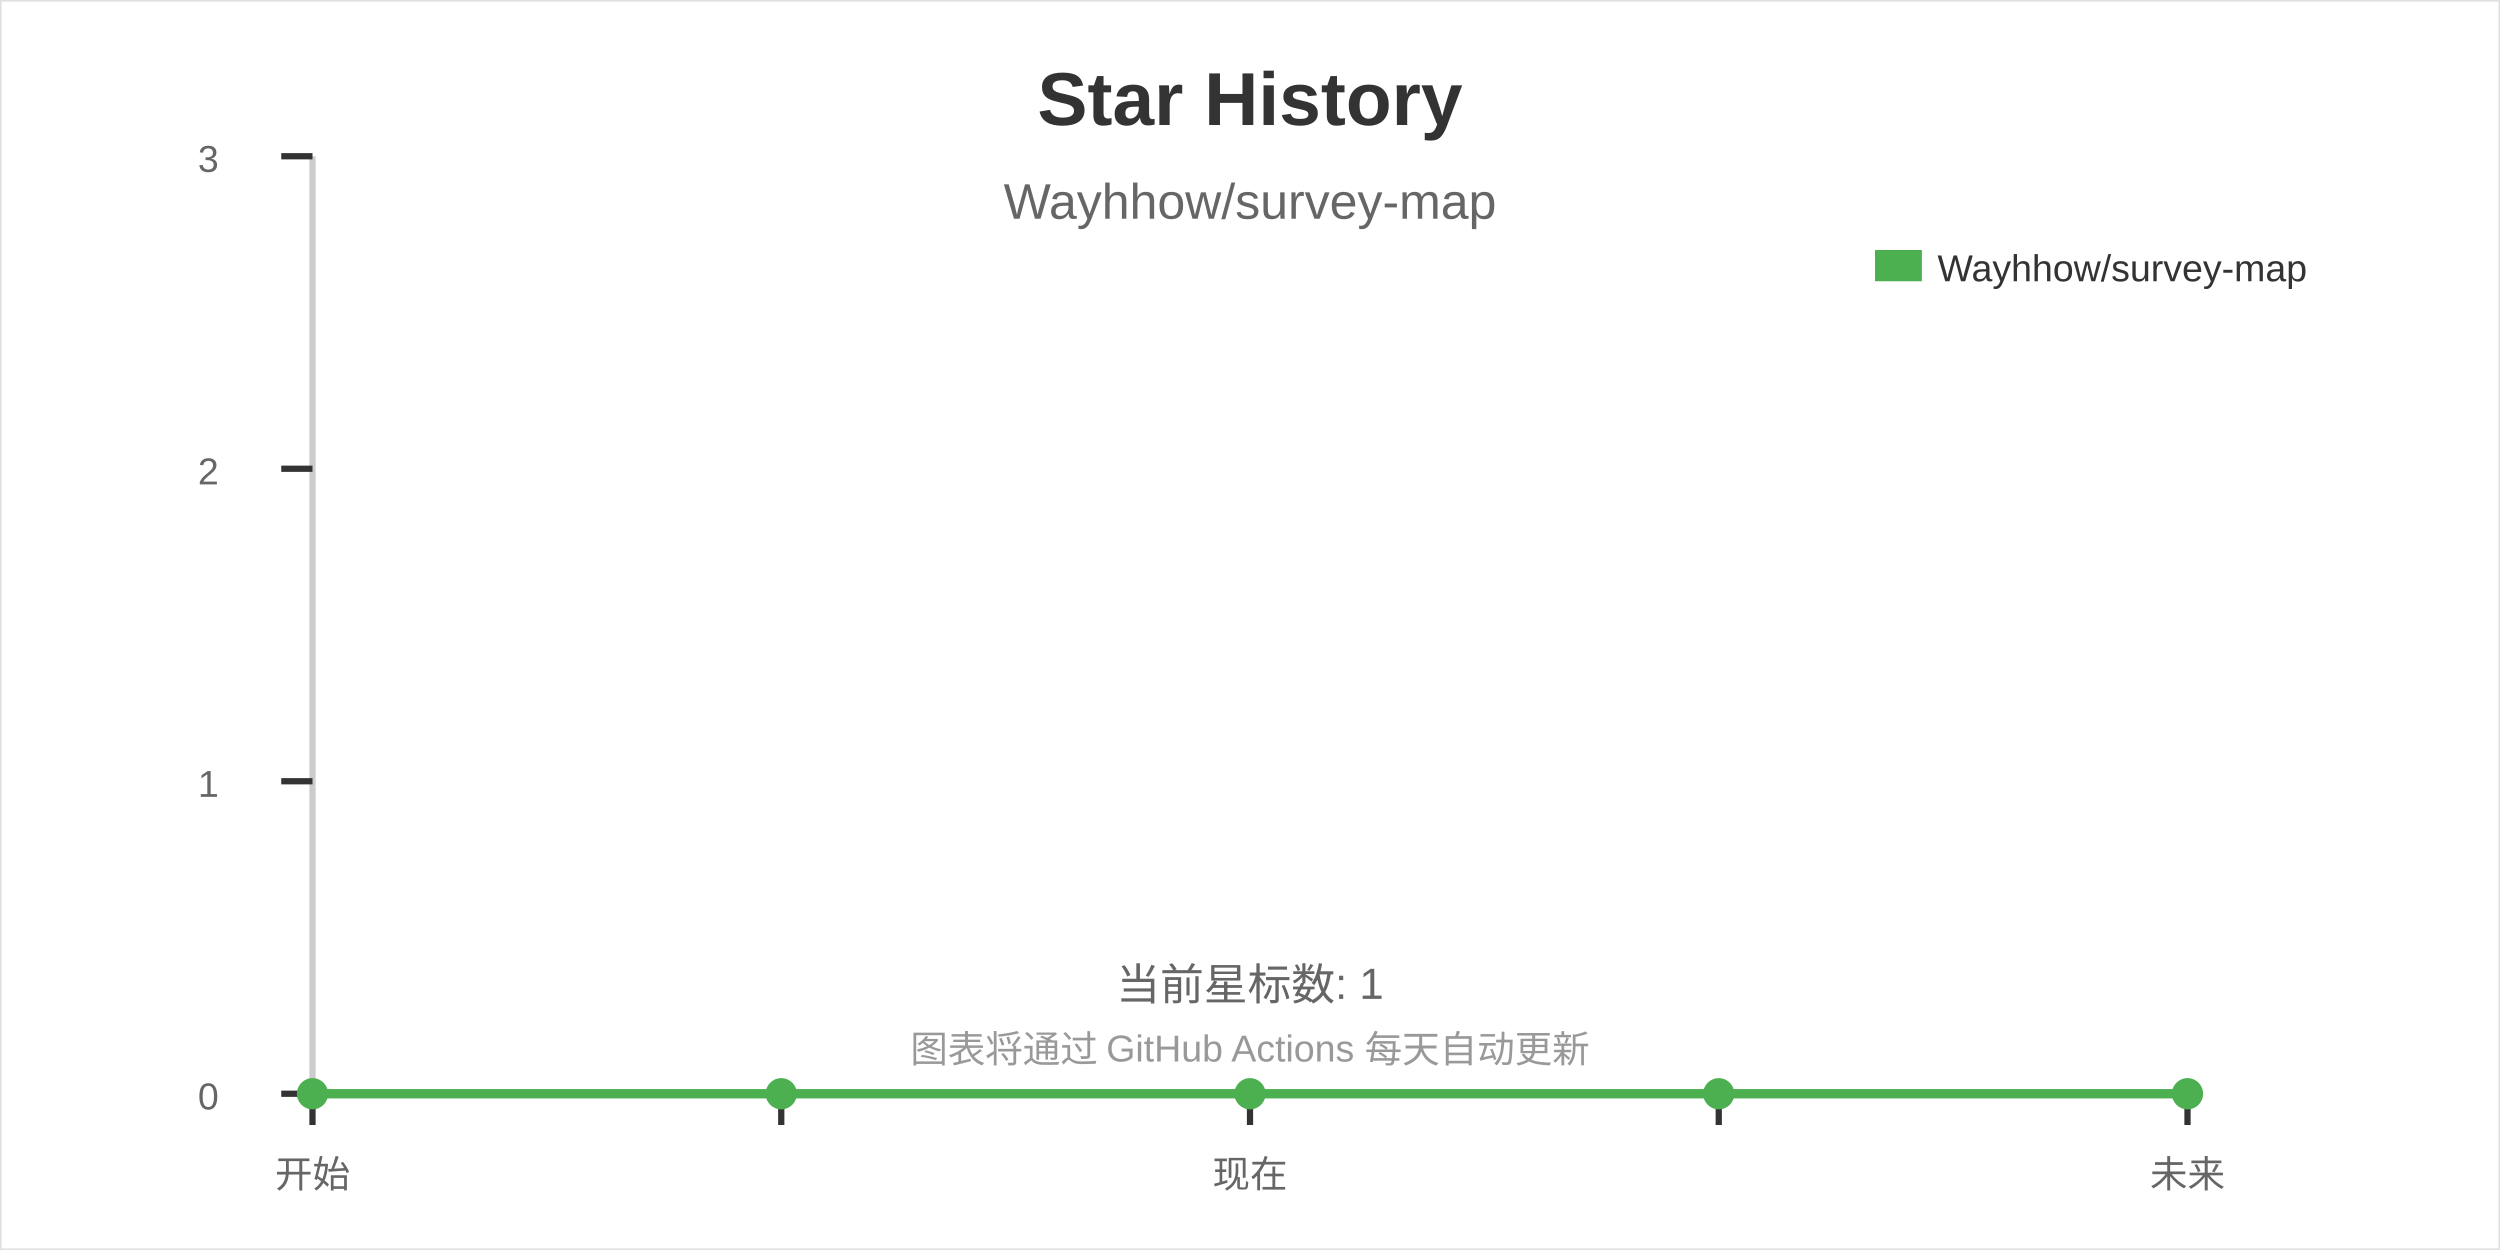
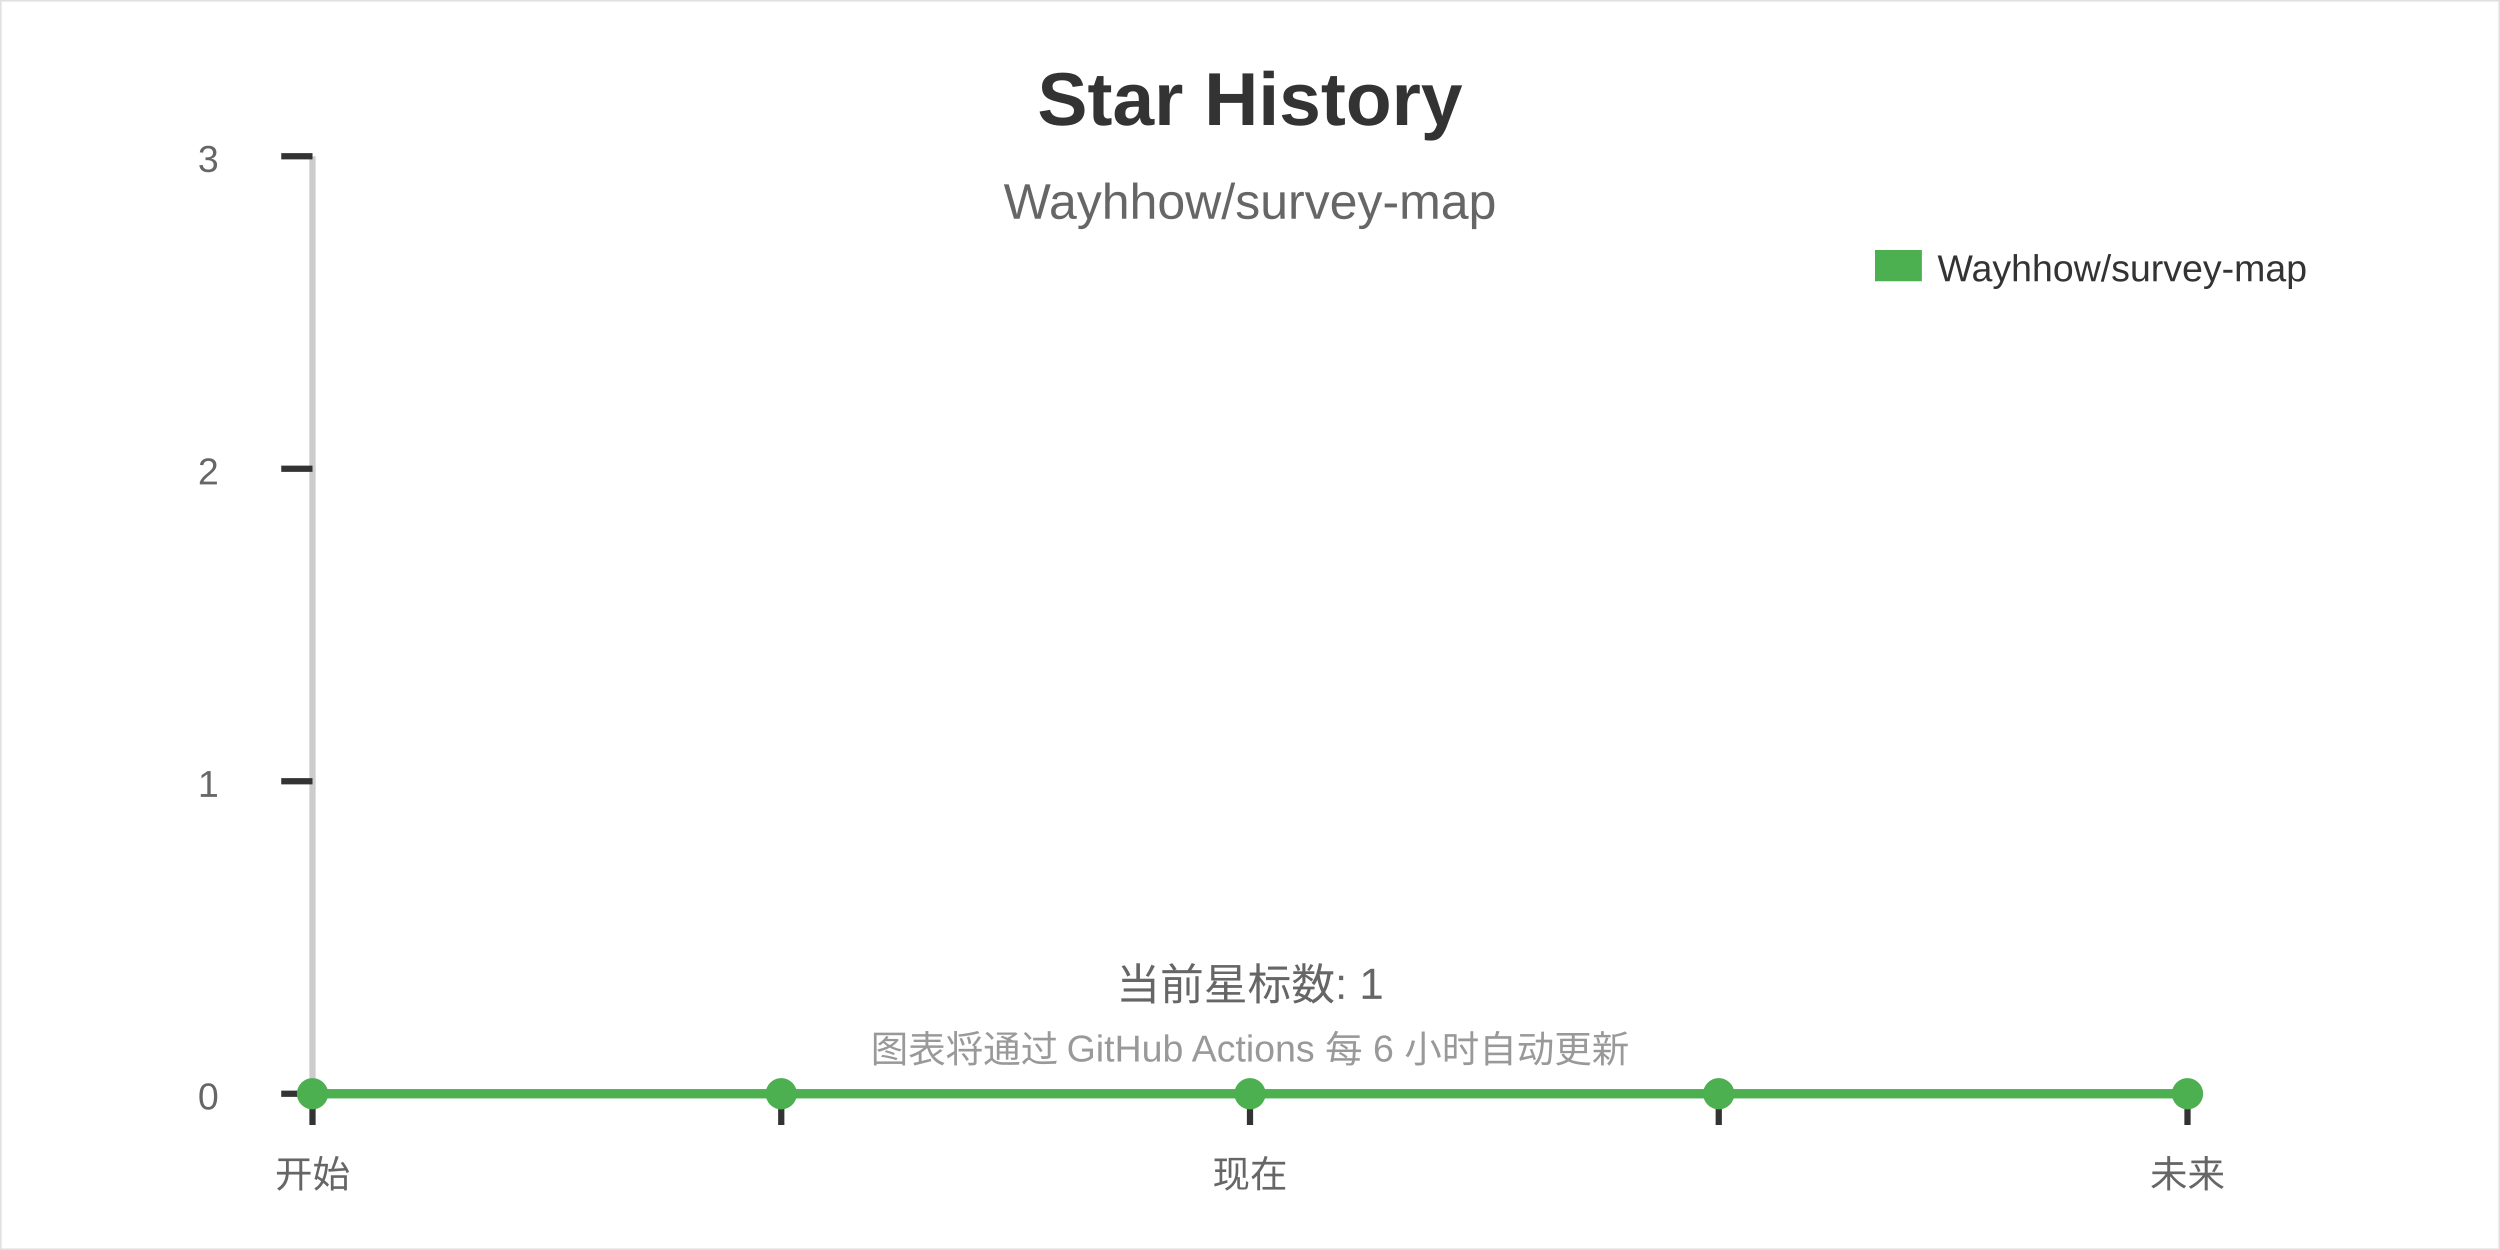
<svg xmlns="http://www.w3.org/2000/svg" width="800" height="400">
  <rect width="800" height="400" fill="#ffffff" stroke="#e0e0e0" stroke-width="1" />
  <text x="400" y="40" font-family="Arial" font-size="24" font-weight="bold" text-anchor="middle" fill="#333333">Star History</text>
  <text x="400" y="70" font-family="Arial" font-size="16" text-anchor="middle" fill="#666666">Wayhhow/survey-map</text>
  <line x1="100" y1="350" x2="700" y2="350" stroke="#cccccc" stroke-width="2" />
  <line x1="100" y1="50" x2="100" y2="350" stroke="#cccccc" stroke-width="2" />
  <line x1="100" y1="350" x2="100" y2="360" stroke="#333333" stroke-width="2" />
  <line x1="250" y1="350" x2="250" y2="360" stroke="#333333" stroke-width="2" />
  <line x1="400" y1="350" x2="400" y2="360" stroke="#333333" stroke-width="2" />
  <line x1="550" y1="350" x2="550" y2="360" stroke="#333333" stroke-width="2" />
  <line x1="700" y1="350" x2="700" y2="360" stroke="#333333" stroke-width="2" />
  <line x1="90" y1="350" x2="100" y2="350" stroke="#333333" stroke-width="2" />
  <line x1="90" y1="250" x2="100" y2="250" stroke="#333333" stroke-width="2" />
  <line x1="90" y1="150" x2="100" y2="150" stroke="#333333" stroke-width="2" />
  <line x1="90" y1="50" x2="100" y2="50" stroke="#333333" stroke-width="2" />
  <text x="100" y="380" font-family="Arial" font-size="12" text-anchor="middle" fill="#666666">开始</text>
  <text x="400" y="380" font-family="Arial" font-size="12" text-anchor="middle" fill="#666666">现在</text>
  <text x="700" y="380" font-family="Arial" font-size="12" text-anchor="middle" fill="#666666">未来</text>
  <text x="70" y="355" font-family="Arial" font-size="12" text-anchor="end" fill="#666666">0</text>
  <text x="70" y="255" font-family="Arial" font-size="12" text-anchor="end" fill="#666666">1</text>
  <text x="70" y="155" font-family="Arial" font-size="12" text-anchor="end" fill="#666666">2</text>
  <text x="70" y="55" font-family="Arial" font-size="12" text-anchor="end" fill="#666666">3</text>
  <path d="M100,350 L250,350 L400,350 L550,350 L700,350" stroke="#4CAF50" stroke-width="3" fill="none" />
  <circle cx="100" cy="350" r="5" fill="#4CAF50" />
  <circle cx="250" cy="350" r="5" fill="#4CAF50" />
  <circle cx="400" cy="350" r="5" fill="#4CAF50" />
  <circle cx="550" cy="350" r="5" fill="#4CAF50" />
  <circle cx="700" cy="350" r="5" fill="#4CAF50" />
  <rect x="600" y="80" width="15" height="10" fill="#4CAF50" />
  <text x="620" y="90" font-family="Arial" font-size="12" fill="#333333">Wayhhow/survey-map</text>
  <text x="400" y="320" font-family="Arial" font-size="14" text-anchor="middle" fill="#666666">当前星标数: 1</text>
-   <text x="400" y="340" font-family="Arial" font-size="12" text-anchor="middle" fill="#999999">图表将通过 GitHub Actions 每天自动更新</text>
+   <text x="400" y="340" font-family="Arial" font-size="12" text-anchor="middle" fill="#999999">图表将通过 GitHub Actions 每 6 小时自动更新</text>
</svg>
